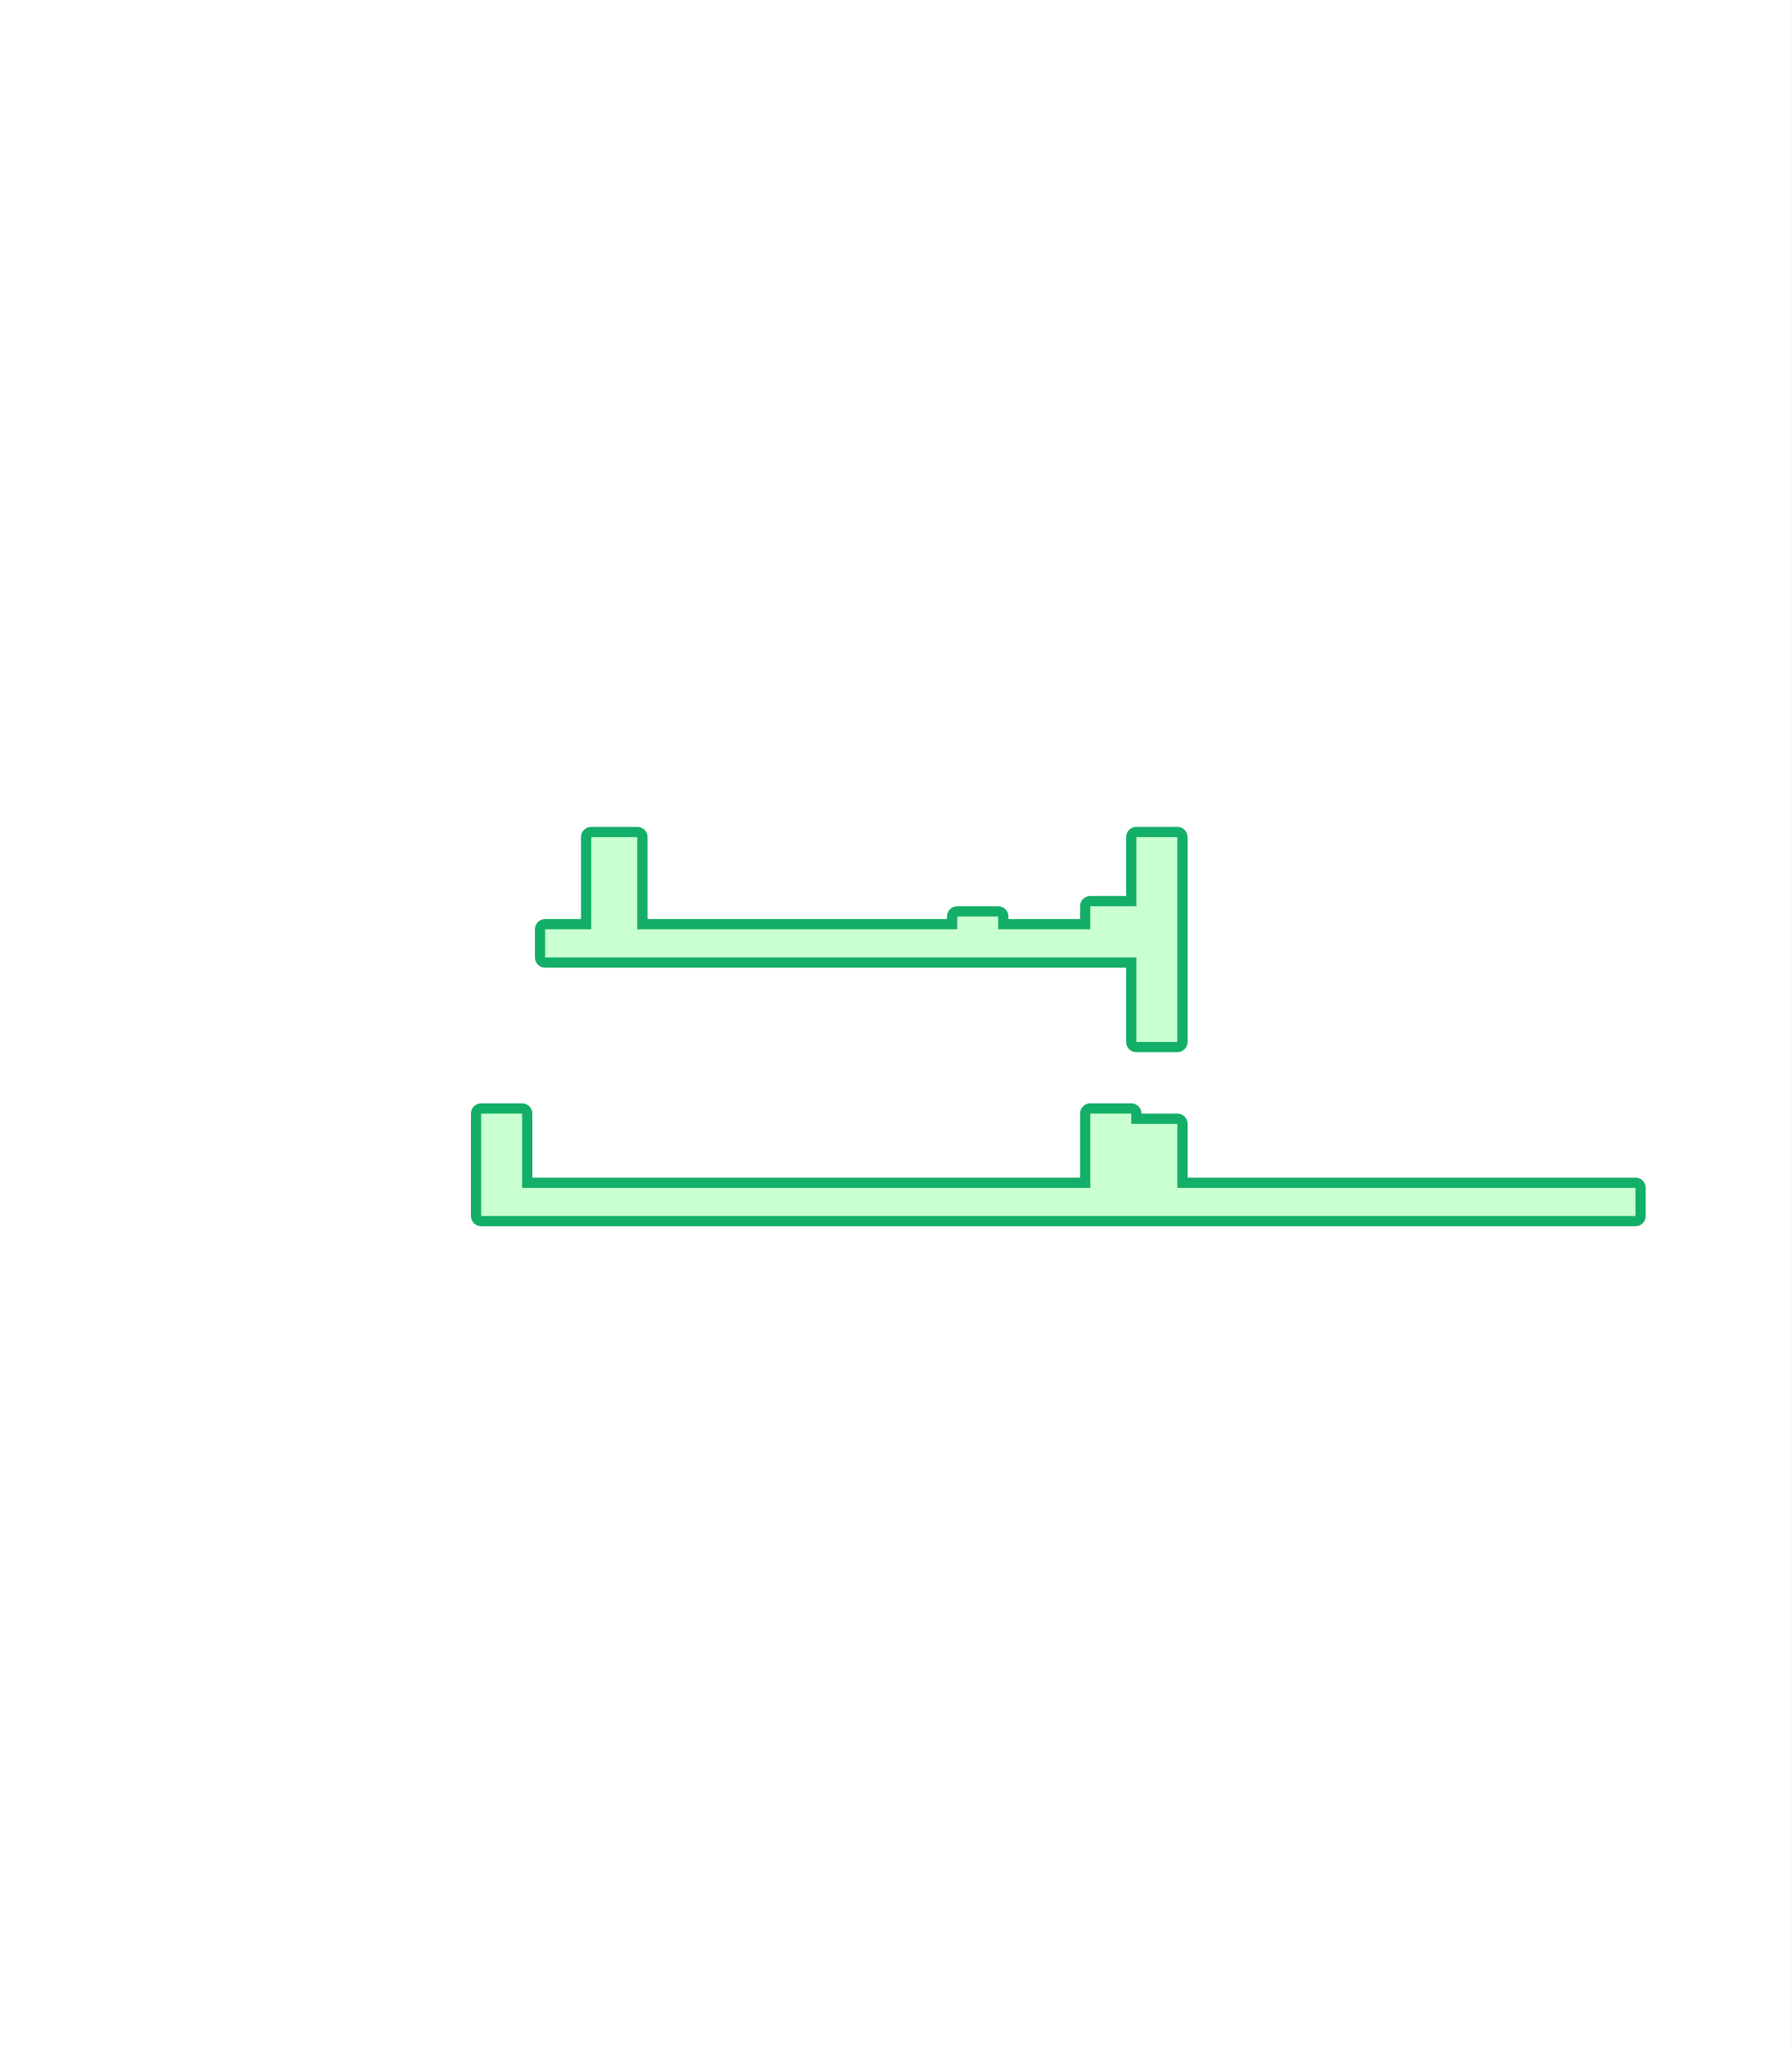
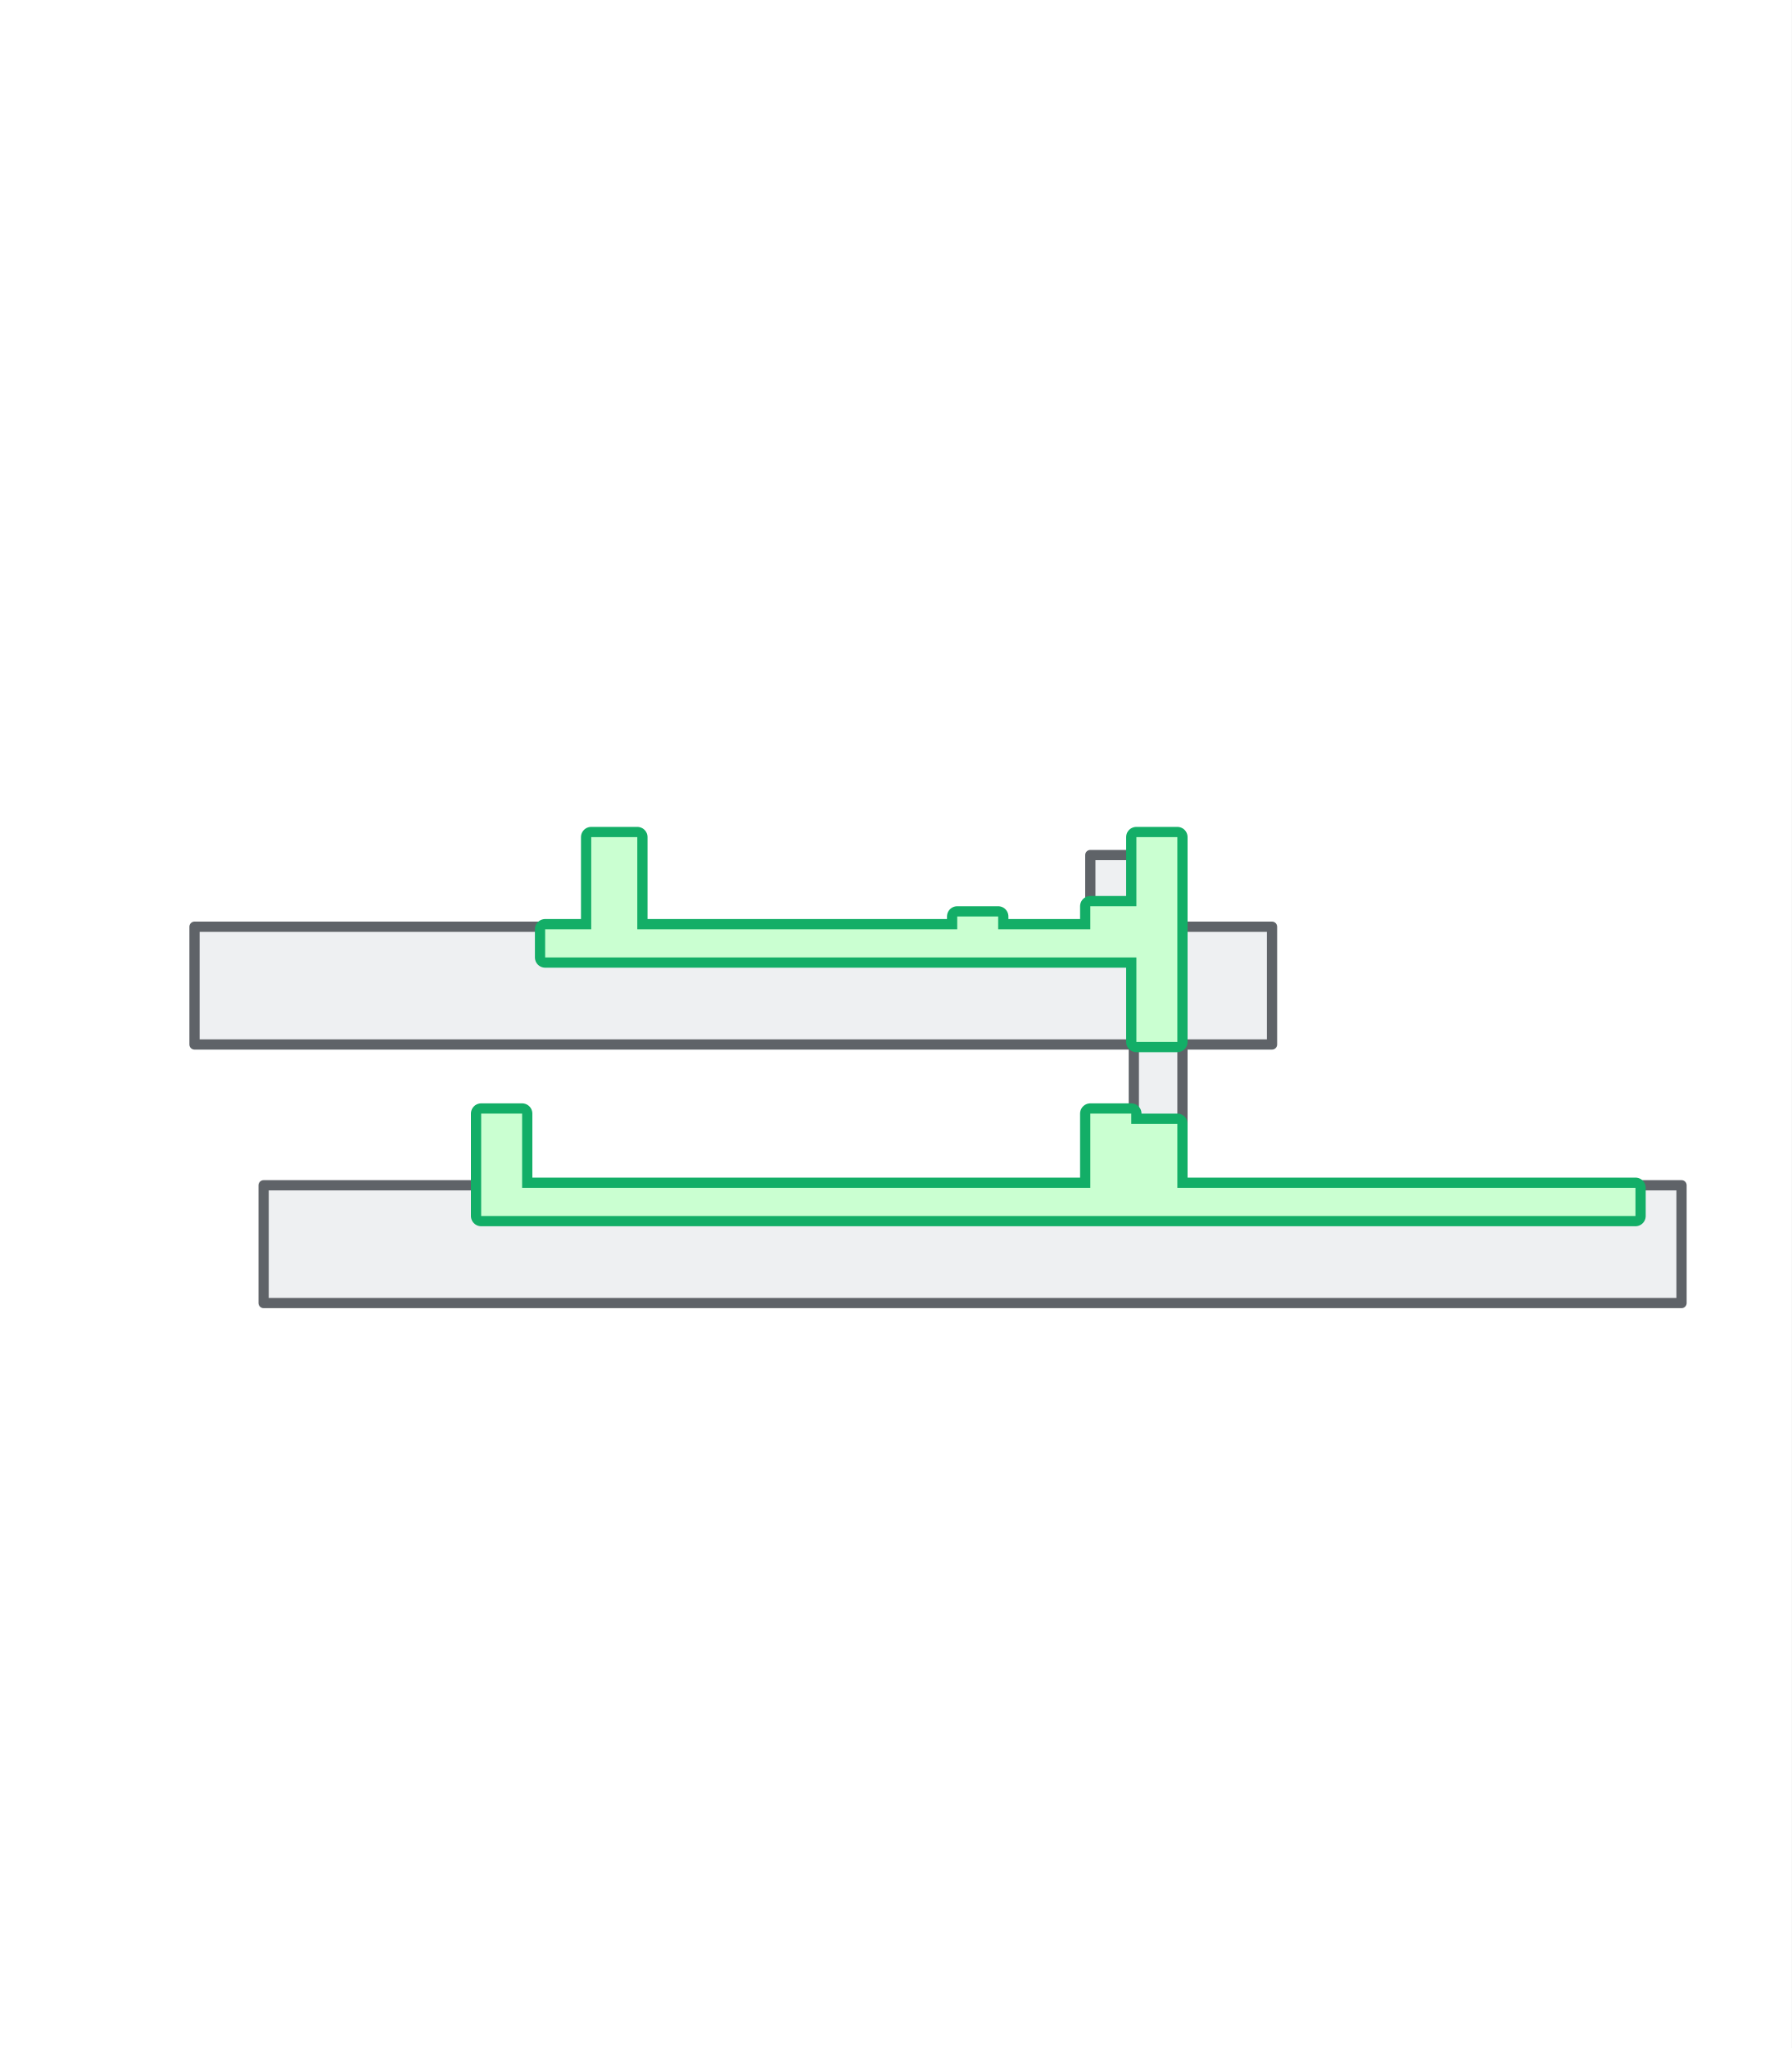
<svg xmlns="http://www.w3.org/2000/svg" viewBox="0 0 700 800" data-map-editor="1">
  <rect width="700" height="800" fill="#ffffff" />
+   <path d="M103 509L103 463L188 463L188 435L204 435L204 464L426 464L426 435L442 435L442 439L443 439L443 408L76 408L76 362L214 362L214 363L231 363L231 327L249 327L249 363L374 363L374 358L390 358L390 363L426 363L426 334L444 334L444 327L460 327L460 362L497 362L497 408L462 408L462 440L460 440L460 464L637 464L637 463L657 463L657 509Z" fill="#eef0f2" fill-rule="evenodd" stroke="#5f6368" stroke-width="4" stroke-linejoin="round" />
  <path d="M639 475L639 464L460 464L460 439L442 439L442 435L426 435L426 464L204 464L204 435L188 435L188 475ZM460 407L460 327L444 327L444 354L426 354L426 363L390 363L390 358L374 358L374 363L249 363L249 327L231 327L231 363L213 363L213 374L444 374L444 407Z" fill="#caffd1" stroke="#13ae67" stroke-width="8" stroke-linejoin="round" />
  <path d="M639 475L639 464L460 464L460 439L442 439L442 435L426 435L426 464L204 464L204 435L188 435L188 475ZM460 407L460 327L444 327L444 354L426 354L426 363L390 363L390 358L374 358L374 363L249 363L249 327L231 327L231 363L213 363L213 374L444 374L444 407Z" fill="#caffd1" />
</svg>
